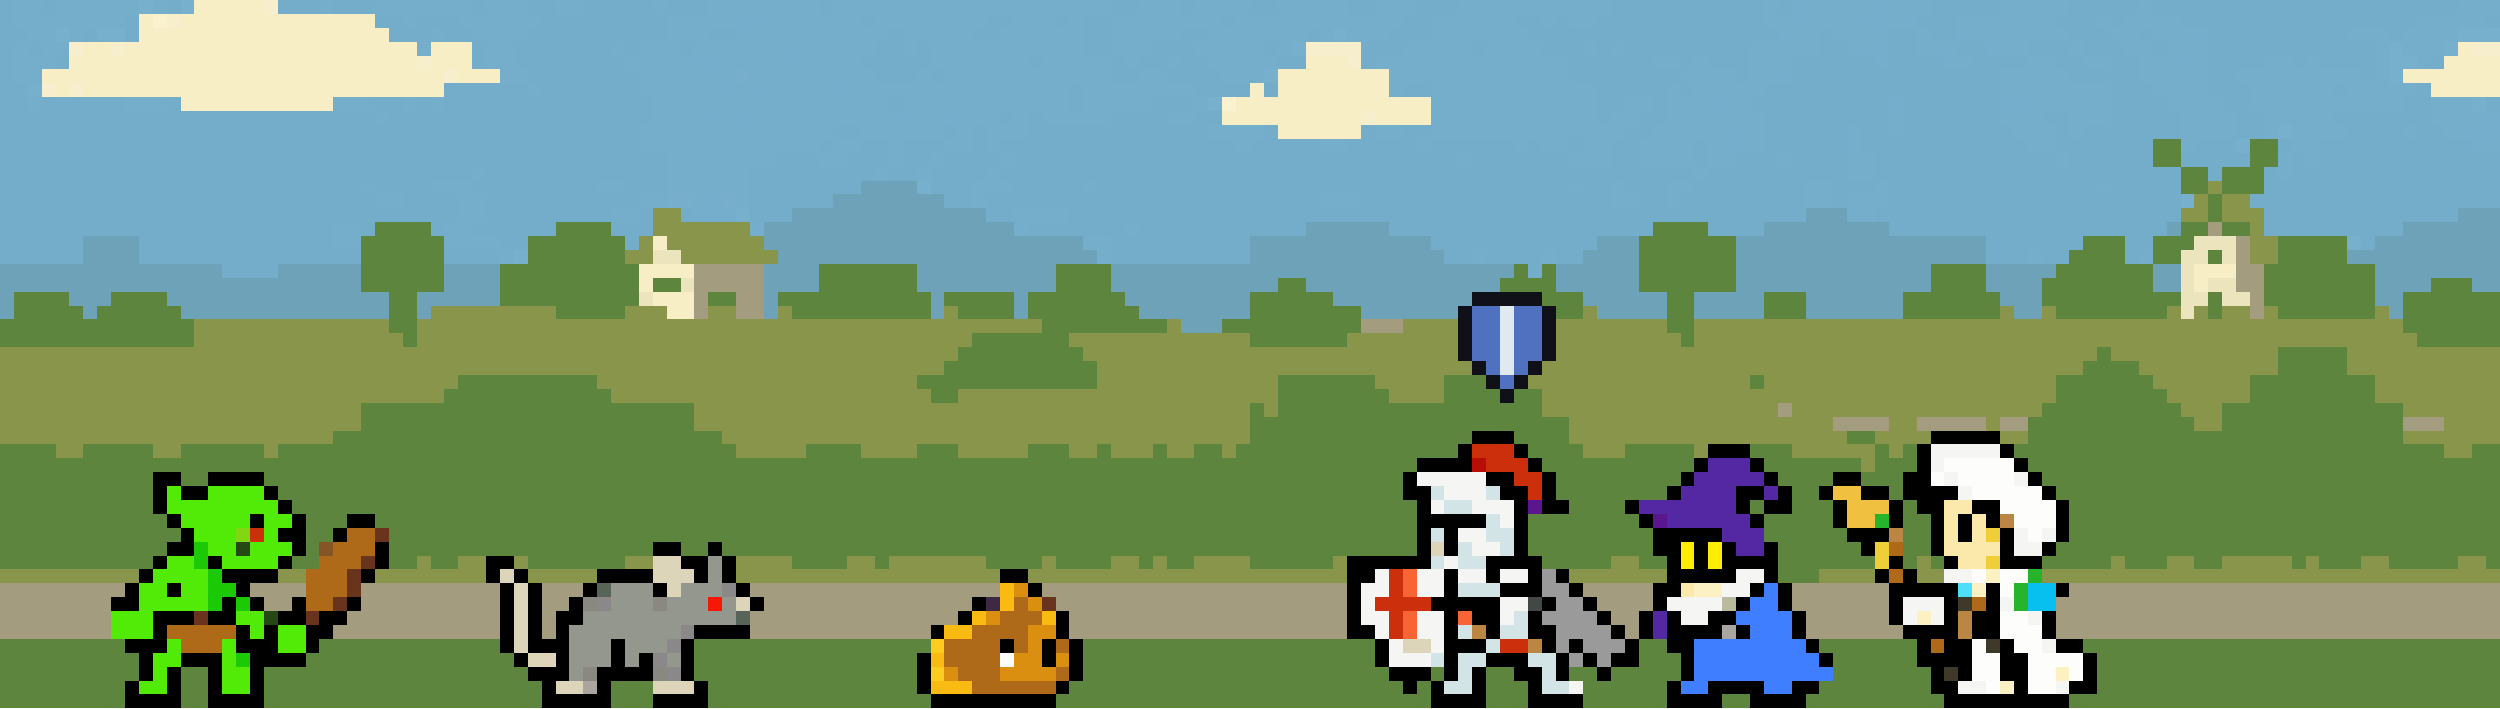
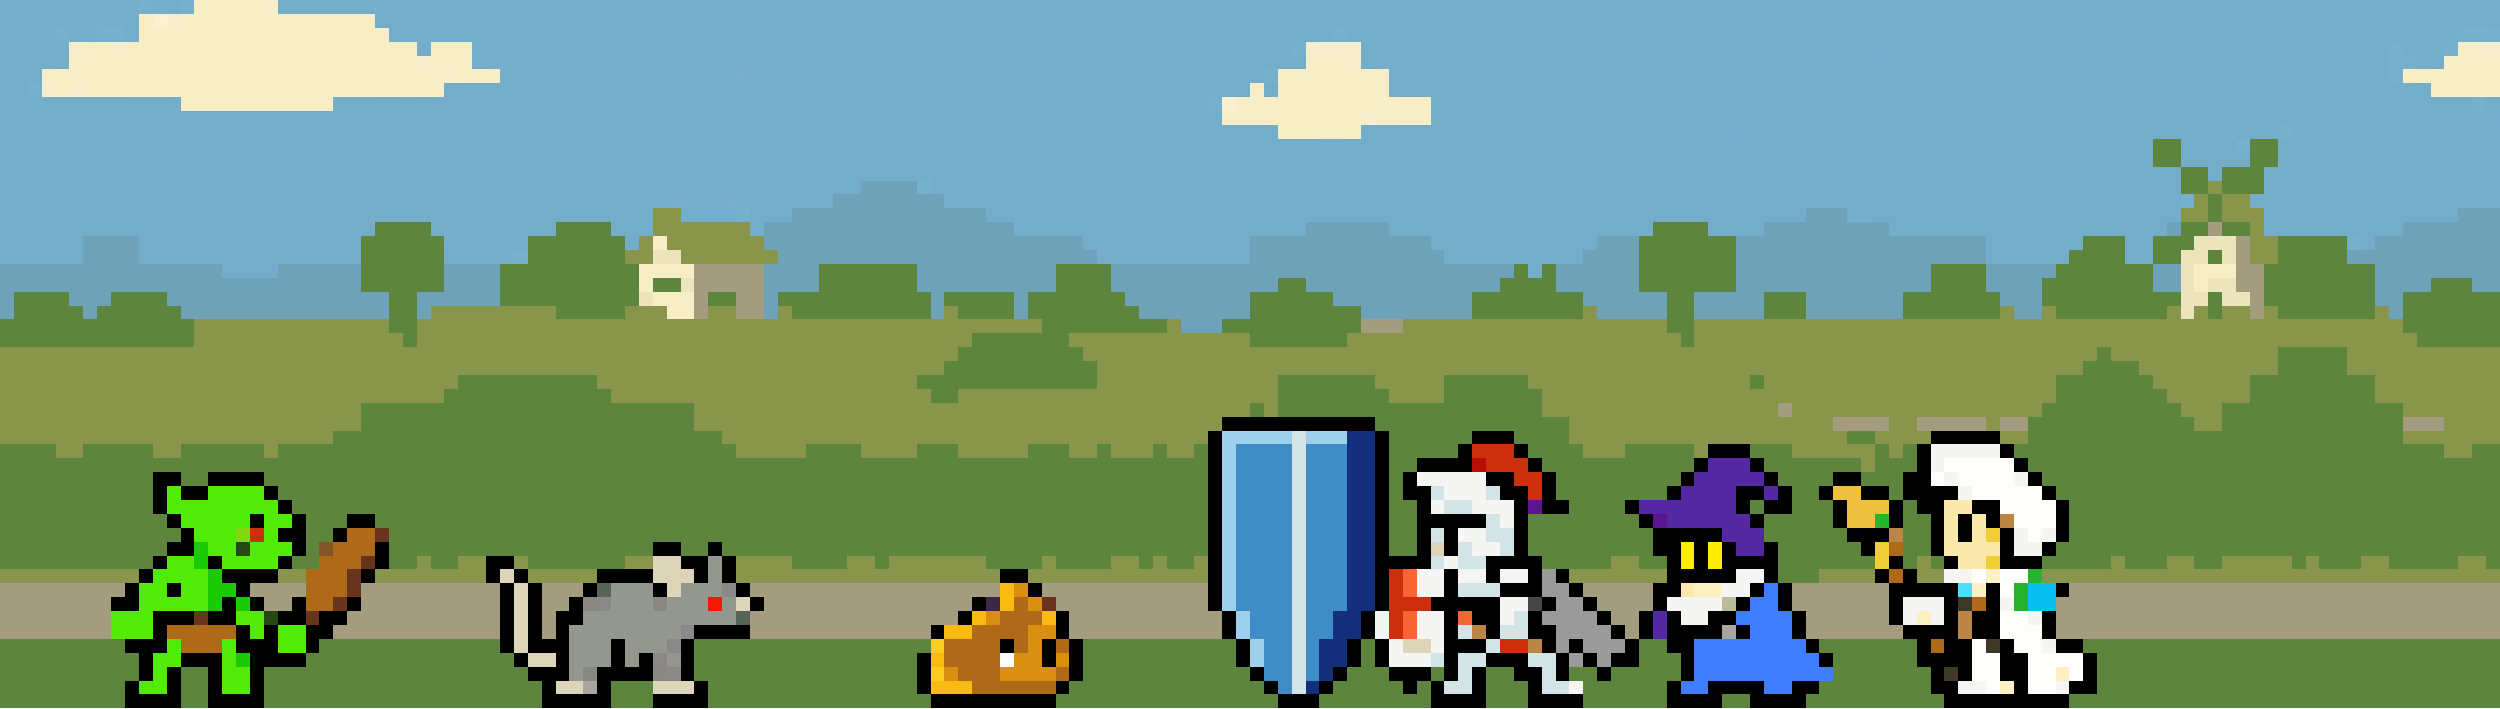
<svg xmlns="http://www.w3.org/2000/svg" viewBox="0 0 180 51" width="960" height="272" shape-rendering="crispEdges">
  <defs>
    <filter id="f">
      <feFlood flood-color="#fff" />
      <feComposite operator="in" in2="SourceAlpha" />
    </filter>
    <filter id="h" color-interpolation-filters="sRGB">
      <feComponentTransfer>
        <feFuncR type="gamma" exponent="0.6" />
        <feFuncG type="gamma" exponent="0.6" />
        <feFuncB type="gamma" exponent="0.6" />
      </feComponentTransfer>
    </filter>
    <g id="b" fill="none">
      <path stroke="#5e853d" d="M185 10.5h2m5 0h2m-9 1h2m5 0h2m-7 1h2m1 0h3m-6 1h2m1 0h3m-4 1h1m-1 1h1m36 0h1m-206 1h5m31 0h4m9 0h4m75 0h4m34 0h2m1 0h2m32 0h4m-208 1h8m28 0h6m6 0h7m73 0h7m25 0h3m2 0h3m6 0h5m23 0h8m-210 1h8m28 0h6m6 0h7m73 0h7m24 0h4m2 0h2m2 0h1m4 0h5m23 0h8m-224 1h3m11 0h8m28 0h6m4 0h10m13 0h7m10 0h4m29 0h1m1 0h1m6 0h7m14 0h4m5 0h7m8 0h8m21 0h8m-224 1h3m12 0h7m28 0h6m4 0h10m1 0h2m10 0h7m10 0h4m12 0h2m14 0h4m6 0h7m14 0h4m4 0h8m8 0h8m4 0h3m14 0h7m-227 1h9m2 0h4m6 0h2m6 0h4m3 0h4m16 0h2m6 0h10m5 0h2m3 0h11m1 0h5m1 0h7m9 0h6m10 0h8m6 0h2m5 0h3m7 0h7m3 0h10m2 0h1m3 0h8m2 0h8m3 0h5m6 0h2m5 0h4m-234 1h9m2 0h4m6 0h2m6 0h5m1 0h6m15 0h2m10 0h5m12 0h10m2 0h4m1 0h8m8 0h8m8 0h8m6 0h2m5 0h3m7 0h7m4 0h8m3 0h1m4 0h7m2 0h8m3 0h5m6 0h2m6 0h3m-213 1h2m5 0h14m14 0h2m45 0h9m4 0h10m22 0h2m51 0h8m1 0h9m4 0h2m-204 1h1m6 0h14m15 0h1m40 0h7m13 0h7m24 0h1m52 0h7m2 0h8m5 0h1m-128 1h9m73 0h1m12 0h5m-101 1h11m71 0h4m10 0h5m-199 1h8m9 0h4m42 0h10m23 0h13m13 0h7m5 0h6m16 0h1m21 0h7m7 0h9m22 0h4m6 0h7m-240 1h9m8 0h4m41 0h12m23 0h2m23 0h8m4 0h7m37 0h8m6 0h9m22 0h5m4 0h8m-240 1h9m6 0h6m35 0h24m40 0h1m1 0h19m36 0h10m3 0h13m18 0h19m-240 1h10m3 0h10m33 0h24m40 0h23m33 0h12m2 0h13m16 0h21m-240 1h11m2 0h10m31 0h28m38 0h23m20 0h2m4 0h2m5 0h27m16 0h21m-240 1h27m2 0h5m2 0h5m2 0h6m1 0h33m5 0h4m4 0h3m5 0h3m2 0h1m3 0h1m2 0h2m1 0h25m3 0h5m2 0h5m6 0h1m1 0h6m1 0h32m2 0h7m1 0h2m1 0h21m-240 1h164m1 0h75m-240 1h240m-240 1h240m-240 1h240m-240 1h240m-240 1h240m-240 1h231m1 0h2m5 0h1m-240 1h4m7 0h12m1 0h18m6 0h12m1 0h2m5 0h7m12 0h4m2 0h1m7 0h4m1 0h4m2 0h1m1 0h2m4 0h6m2 0h1m6 0h1m1 0h9m2 0h5m4 0h11m1 0h13m1 0h3m2 0h2m5 0h1m1 0h3m2 0h5m2 0h5m4 0h1m1 0h1m3 0h2m-173 1h1m104 0h3m15 0h1m-177 5h240m-240 1h240m-240 1h240m-240 1h240m-240 1h240" />
      <path stroke="#6da2b9" d="M92 13.5h4m-87 1h4m77 0h8m134 0h4m-232 1h11m72 0h14m59 0h3m44 0h3m20 0h8m-234 1h14m67 0h18m21 0h6m27 0h9m20 0h1m16 0h11m14 0h12m-240 1h20m8 0h1m7 0h4m45 0h23m12 0h13m12 0h3m7 0h18m28 0h15m14 0h10m-240 1h20m8 0h2m6 0h4m46 0h23m11 0h14m10 0h4m7 0h18m26 0h23m8 0h10m-240 1h6m3 0h11m8 0h18m4 0h6m6 0h4m19 0h4m7 0h10m4 0h29m3 0h6m7 0h14m4 0h5m7 0h2m14 0h21m8 0h10m-240 1h6m3 0h12m7 0h28m6 0h4m19 0h4m7 0h10m4 0h12m2 0h14m4 0h6m7 0h14m4 0h4m8 0h2m14 0h4m3 0h14m7 0h11m-240 1h2m9 0h2m4 0h6m2 0h6m4 0h3m4 0h16m2 0h6m19 0h1m11 0h1m5 0h1m7 0h9m6 0h10m8 0h6m2 0h5m3 0h7m7 0h3m24 0h2m8 0h3m5 0h6m2 0h5m4 0h4m-240 1h2m9 0h2m5 0h5m2 0h6m5 0h1m6 0h15m2 0h1m24 0h1m11 0h1m5 0h1m8 0h8m8 0h8m9 0h5m2 0h5m3 0h7m8 0h2m25 0h1m8 0h3m5 0h6m2 0h5m5 0h3m-125 1h3m93 0h1" />
      <path stroke="#73adca" d="M0 .5h6m1 0h1m1 0h2m1 0h10m1 0h8m2 0h1m8 0h1m7 0h3m1 0h3m7 0h1m3 0h2m2 0h5m1 0h3m8 0h1m20 0h2m3 0h1m4 0h2m5 0h2m3 0h3m11 0h11m1 0h1m10 0h5m5 0h5m1 0h22m3 0h1m8 0h1m1 0h1m3 0h5m-230 1h10m1 0h7m1 0h12m8 0h1m17 0h2m1 0h3m6 0h9m14 0h1m8 0h2m3 0h1m1 0h2m8 0h1m12 0h2m6 0h2m1 0h1m2 0h12m11 0h3m7 0h3m1 0h1m4 0h17m5 0h1m11 0h4m1 0h1m2 0h1m-230 1h8m4 0h6m1 0h13m4 0h1m2 0h1m18 0h3m1 0h2m4 0h10m3 0h2m11 0h1m5 0h2m6 0h2m5 0h2m7 0h1m5 0h3m7 0h18m3 0h1m4 0h2m1 0h2m8 0h3m2 0h1m4 0h10m3 0h1m18 0h4m-225 1h8m3 0h20m1 0h1m31 0h1m2 0h7m1 0h1m3 0h1m13 0h2m1 0h1m11 0h2m3 0h3m5 0h1m6 0h3m5 0h1m4 0h3m1 0h1m1 0h9m5 0h2m3 0h2m3 0h2m3 0h3m1 0h3m2 0h1m3 0h12m23 0h1m-225 1h6m1 0h1m2 0h10m1 0h10m3 0h1m29 0h1m2 0h8m17 0h5m7 0h1m5 0h1m1 0h2m1 0h2m5 0h2m4 0h1m14 0h6m2 0h1m1 0h3m3 0h6m1 0h4m2 0h4m2 0h2m2 0h2m5 0h4m2 0h1m1 0h4m4 0h1m-206 1h4m3 0h2m1 0h8m4 0h9m37 0h8m17 0h3m1 0h1m12 0h2m2 0h4m25 0h8m4 0h1m3 0h15m5 0h5m5 0h2m9 0h1m-195 1h11m4 0h2m1 0h8m30 0h6m1 0h7m31 0h1m8 0h4m1 0h1m9 0h2m12 0h5m1 0h1m5 0h17m8 0h3m4 0h3m6 0h1m5 0h1m23 0h2m-223 1h5m1 0h4m3 0h12m1 0h6m3 0h1m14 0h2m1 0h1m1 0h15m17 0h1m12 0h1m5 0h3m29 0h2m2 0h1m6 0h10m1 0h7m8 0h4m4 0h2m11 0h2m4 0h1m7 0h1m2 0h5m1 0h4m9 0h1m-240 1h2m1 0h1m4 0h3m1 0h45m1 0h19m25 0h1m1 0h1m5 0h4m2 0h2m27 0h1m2 0h2m7 0h9m1 0h7m3 0h2m3 0h5m4 0h2m5 0h7m7 0h2m2 0h14m5 0h1m3 0h1m-240 1h4m4 0h1m2 0h3m1 0h3m1 0h57m14 0h2m6 0h1m1 0h1m3 0h13m4 0h1m6 0h1m2 0h2m14 0h2m8 0h6m1 0h2m1 0h8m3 0h1m1 0h7m4 0h2m6 0h4m1 0h2m5 0h18m3 0h1m2 0h1m3 0h1m-240 1h5m7 0h64m13 0h1m2 0h2m1 0h3m2 0h1m1 0h17m1 0h5m2 0h5m1 0h6m1 0h1m2 0h1m2 0h2m4 0h1m4 0h6m1 0h12m2 0h7m3 0h3m3 0h1m2 0h11m2 0h18m2 0h5m3 0h2m-240 1h4m1 0h1m6 0h2m1 0h63m8 0h3m2 0h3m1 0h2m1 0h4m1 0h32m1 0h7m3 0h2m4 0h1m2 0h3m1 0h4m2 0h13m1 0h6m2 0h5m3 0h1m1 0h32m1 0h4m4 0h2m-240 1h11m1 0h6m1 0h45m1 0h13m6 0h9m1 0h2m1 0h4m1 0h50m1 0h10m2 0h22m2 0h1m3 0h1m1 0h32m2 0h4m1 0h2m2 0h2m-240 1h12m1 0h1m1 0h1m2 0h3m2 0h33m1 0h4m3 0h9m2 0h3m6 0h8m5 0h3m3 0h5m1 0h34m1 0h2m1 0h3m2 0h8m2 0h3m1 0h15m1 0h5m6 0h32m3 0h8m3 0h1m-240 1h7m6 0h2m2 0h8m1 0h31m2 0h4m2 0h11m8 0h6m8 0h2m1 0h24m3 0h18m2 0h2m1 0h9m2 0h1m3 0h21m5 0h33m2 0h5m4 0h1m2 0h1m-240 1h4m11 0h4m1 0h7m1 0h35m2 0h9m2 0h1m2 0h1m4 0h3m14 0h2m4 0h53m5 0h22m6 0h14m3 0h16m1 0h1m1 0h1m8 0h2m-240 1h4m14 0h3m6 0h27m2 0h1m4 0h1m2 0h6m4 0h3m27 0h7m1 0h12m6 0h19m4 0h4m9 0h20m7 0h10m11 0h10m-195 1h7m4 0h14m12 0h2m7 0h1m34 0h10m13 0h12m28 0h7m3 0h2m15 0h1m15 0h6m-192 1h6m4 0h16m6 0h4m44 0h10m14 0h2m1 0h4m1 0h2m29 0h3m1 0h2m4 0h1m-138 1h4m90 0h1" />
      <path stroke="#75aeca" d="M6 .5h1m1 0h1m13 0h1m8 0h2m1 0h6m1 0h1m11 0h1m3 0h7m1 0h3m3 0h1m22 0h1m1 0h1m6 0h4m9 0h2m1 0h1m2 0h2m2 0h1m2 0h3m75 0h3m1 0h1m8 0h1m1 0h3m6 0h1m-222 1h1m20 0h8m20 0h1m3 0h6m27 0h1m1 0h1m1 0h1m2 0h2m5 0h1m2 0h1m5 0h12m50 0h1m22 0h5m16 0h1m1 0h2m-219 1h1m7 0h1m13 0h2m1 0h1m25 0h1m2 0h4m28 0h1m2 0h1m2 0h1m1 0h1m1 0h1m3 0h1m2 0h2m2 0h5m1 0h1m3 0h3m4 0h1m66 0h1m1 0h3m19 0h4m-221 1h1m22 0h1m1 0h2m25 0h1m4 0h2m17 0h1m14 0h3m2 0h1m2 0h1m2 0h2m4 0h5m1 0h1m8 0h2m4 0h1m65 0h3m19 0h3m1 0h1m-199 1h3m31 0h2m36 0h1m2 0h1m1 0h2m4 0h1m2 0h5m7 0h5m47 0h1m19 0h1m2 0h1m20 0h4m-198 1h2m33 0h2m38 0h1m1 0h2m2 0h2m4 0h3m9 0h4m63 0h1m28 0h3m2 0h1m2 0h1m-212 1h1m44 0h1m26 0h1m8 0h2m3 0h1m1 0h1m1 0h3m14 0h1m2 0h2m2 0h1m55 0h1m6 0h1m1 0h2m20 0h4m2 0h1m-212 1h1m12 0h1m6 0h3m12 0h3m2 0h1m1 0h1m43 0h2m1 0h2m1 0h1m22 0h3m51 0h1m3 0h1m9 0h1m2 0h2m11 0h2m5 0h1m8 0h1m-178 1h1m47 0h1m1 0h1m6 0h1m20 0h1m51 0h4m5 0h2m8 0h1m26 0h2m1 0h1m-227 1h1m92 0h1m13 0h4m8 0h2m2 0h3m1 0h1m8 0h1m40 0h4m4 0h1m2 0h1m7 0h1m24 0h1m1 0h2m-227 1h1m1 0h1m80 0h1m27 0h1m5 0h2m5 0h1m6 0h1m47 0h1m7 0h2m40 0h1m-231 1h3m1 0h1m123 0h1m12 0h1m9 0h1m35 0h1m1 0h1m37 0h1m1 0h2m-227 1h1m6 0h1m175 0h1m32 0h2m4 0h1m-222 1h1m1 0h1m1 0h2m3 0h2m33 0h1m4 0h1m11 0h2m25 0h1m7 0h1m34 0h1m2 0h1m3 0h2m8 0h1m4 0h1m15 0h1m43 0h3m-221 1h2m6 0h2m8 0h1m31 0h2m5 0h1m11 0h1m48 0h3m18 0h2m77 0h2m-208 1h1m7 0h1m35 0h2m9 0h2m27 0h4m56 0h2m63 0h1m-203 1h1m27 0h2m6 0h2m20 0h1m18 0h1m7 0h1m-58 1h2m6 0h4m42 0h2m-44 1h1m42 0h1m26 0h1m4 0h1m34 0h1m7 0h1" />
      <path stroke="#75aecb" d="M11 .5h1m58 0h1m6 0h1m3 0h8m1 0h4m1 0h1m1 0h6m4 0h3m2 0h3m3 0h1m5 0h2m9 0h11m11 0h1m2 0h5m1 0h3m5 0h5m5 0h1m45 0h1m1 0h4m1 0h3m-222 1h1m59 0h5m2 0h7m1 0h3m1 0h1m1 0h1m5 0h1m1 0h1m3 0h2m1 0h4m15 0h6m2 0h1m1 0h2m12 0h2m1 0h4m2 0h1m4 0h7m5 0h4m43 0h6m1 0h3m-232 1h2m1 0h1m66 0h3m2 0h11m1 0h1m1 0h2m4 0h1m1 0h1m1 0h1m3 0h2m9 0h1m2 0h1m7 0h1m1 0h5m19 0h2m1 0h4m2 0h1m3 0h7m3 0h2m1 0h3m11 0h2m5 0h1m22 0h6m1 0h4m-231 1h2m63 0h1m1 0h3m1 0h4m1 0h1m1 0h6m2 0h1m1 0h2m3 0h2m1 0h2m5 0h1m20 0h3m2 0h3m3 0h1m1 0h1m9 0h5m2 0h1m4 0h2m4 0h2m3 0h1m3 0h2m1 0h3m12 0h1m26 0h1m1 0h10m-234 1h1m1 0h2m10 0h1m54 0h5m2 0h4m1 0h5m5 0h6m2 0h1m1 0h1m3 0h1m22 0h9m6 0h2m1 0h1m3 0h3m12 0h1m4 0h2m2 0h1m3 0h3m1 0h1m4 0h2m1 0h1m32 0h7m1 0h3m-236 1h3m2 0h1m8 0h4m54 0h7m1 0h9m3 0h1m1 0h8m1 0h1m26 0h9m8 0h4m1 0h2m16 0h5m5 0h5m2 0h6m1 0h2m1 0h1m27 0h2m1 0h2m1 0h2m1 0h2m-238 1h4m11 0h4m55 0h6m1 0h1m1 0h5m1 0h4m1 0h8m2 0h1m1 0h1m1 0h1m1 0h1m22 0h2m1 0h7m5 0h1m1 0h5m17 0h8m3 0h4m3 0h1m1 0h4m1 0h1m1 0h1m29 0h9m-238 1h5m5 0h1m4 0h2m58 0h17m1 0h10m5 0h1m1 0h1m3 0h1m16 0h1m3 0h8m2 0h1m2 0h3m1 0h2m20 0h6m4 0h2m1 0h1m3 0h9m5 0h1m22 0h4m1 0h4m-237 1h1m1 0h4m3 0h1m65 0h4m1 0h1m1 0h11m1 0h2m1 0h3m1 0h1m2 0h1m1 0h2m5 0h1m17 0h2m1 0h9m1 0h2m2 0h7m9 0h1m7 0h3m2 0h3m11 0h3m9 0h1m1 0h2m21 0h3m4 0h2m-235 1h4m1 0h1m4 0h1m3 0h1m57 0h14m2 0h6m1 0h1m1 0h2m33 0h1m1 0h8m3 0h5m2 0h1m9 0h1m8 0h3m1 0h1m13 0h1m2 0h2m5 0h1m3 0h1m2 0h1m18 0h2m5 0h3m-234 1h3m1 0h1m1 0h1m64 0h13m1 0h1m3 0h1m3 0h2m1 0h1m39 0h2m1 0h2m2 0h4m1 0h2m1 0h1m19 0h2m31 0h1m18 0h2m5 0h2m-233 1h1m1 0h1m3 0h1m3 0h1m63 0h8m3 0h2m3 0h1m2 0h1m4 0h1m40 0h3m3 0h3m1 0h2m8 0h2m13 0h1m50 0h1m5 0h1m-172 1h1m13 0h6m9 0h1m2 0h1m4 0h1m50 0h1m10 0h2m71 0h2m-176 1h2m14 0h6m17 0h2m58 0h1m74 0h3m-176 1h1m13 0h1m2 0h1m2 0h1m16 0h1m49 0h1m9 0h2m1 0h3m72 0h1" />
      <path stroke="#75aecc" d="M.5 7v1m1-2v2m79-4v1m0 10v1m1-12v1m0 3v1m0 5v2m1-10v1m0 8v1m1-15v1m0 6v1m1-8v1m0 4v1m2-4v2m4 1v1m5 1v1m3-1v1m50-2v1m5-1v1m1 1v1m1-1v2m3-9v1m0 2v1m1-6v2m4 7v2m1-10v1m0 1v1m1-4v2m0 1v2m1 2v1m1-7v1m3 1v2m1-3v1m2 0v1m1 3v1m1-1v1m12-4v1m1-3v1m20 6v2m1-3v2m1-2v1m1-1v1m3-1v1m1-1v1m21-5v1" />
      <path stroke="#76accc" d="M.5 6v1" />
      <path stroke="#76aecc" d="M78.5 14v1m1-1v1m3-1v1m1-10v1m152-4v1m1-3v2m1 3v1m0 8v1" />
      <path stroke="#77b0cc" d="M32.5 6v1m2-5v1m3-1v1m1-1v1m2-3v1m3-1v1m24 17v1m16-4v1m13-3v1m21-7v1m4-3v1m2-3v1m3-2v1m61 11v1m4-5v1m3-2v1m5 7v1m3-15v3m1-2v1m3-2v1m1-2v1m1-1v1m0 4v1m1-6v1m15 1v1" />
      <path stroke="#89954a" d="M189 13.5h1m-2 1h1m1 0h2m-115 1h2m108 0h2m1 0h3m-116 1h7m108 0h1m-117 1h1m1 0h7m107 0h2m-119 1h2m2 0h7m106 0h2m-177 4h1m43 0h9m5 0h3m3 0h2m3 0h1m11 0h1m45 0h1m29 0h1m2 0h1m8 0h1m1 0h1m1 0h2m1 0h1m7 0h1m30 0h1m3 0h1m-237 1h23m2 0h5m14 0h14m2 0h45m9 0h1m16 0h19m2 0h51m18 0h1m1 0h2m2 0h13m-240 1h23m1 0h6m14 0h15m1 0h40m7 0h13m7 0h24m1 0h52m7 0h2m8 0h5m1 0h13m-240 1h99m9 0h73m1 0h12m5 0h41m-240 1h98m11 0h71m4 0h10m5 0h41m-232 1h9m4 0h42m10 0h23m13 0h13m7 0h5m6 0h16m1 0h21m7 0h7m9 0h22m4 0h6m-224 1h8m4 0h41m12 0h23m2 0h23m8 0h4m7 0h37m8 0h6m9 0h22m5 0h4m-223 1h6m6 0h35m24 0h40m1 0h1m19 0h17m1 0h18m10 0h3m13 0h18m-211 1h3m10 0h33m24 0h40m23 0h19m4 0h2m5 0h1m14 0h2m16 0h13m-208 1h2m10 0h31m28 0h38m23 0h20m2 0h4m2 0h5m27 0h16m-192 1h2m5 0h2m5 0h2m6 0h1m33 0h5m4 0h4m3 0h5m3 0h2m1 0h3m1 0h2m2 0h1m25 0h3m5 0h2m5 0h6m1 0h1m6 0h1m32 0h2m7 0h1m2 0h1m-55 1h1m66 6h1m2 0h5m-235 1h7m12 0h1m18 0h6m12 0h1m2 0h5m7 0h12m4 0h2m1 0h7m4 0h1m4 0h2m1 0h1m2 0h4m6 0h2m1 0h6m1 0h1m9 0h2m5 0h4m11 0h1m13 0h1m3 0h2m2 0h5m1 0h1m3 0h2m5 0h2m5 0h4m1 0h1m1 0h3m2 0h14m-240 1h53m1 0h104m3 0h15m1 0h63" />
      <path fill="#a49c7e" d="M189 16h1v1h-1m2 0h1v2h-1m-111 0h5v2h-5m111-2h2v2h-2m-111 0h1v2h-1m3-2h2v2h-2m109-2h1v2h-1m-64 0h3v1h-3m94-1h1v1h-1m-64 5h1v1h-1m4 0h4v1h-4m6-1h5v1h-5m6-1h2v1h-2m29-1h3v1h-3m-203 11h240v4h-240" />
      <path stroke="#ece4bd" d="M76.5 21v1m1-4v1m1-1v1m1 1v1m108-3v5m1-6v2m0 2v1m1-5v1m0 2v1m1-4v2m0 1v2m1-1v1" />
      <path stroke="#f6eecd" d="M49 .5h1m162 0h1m-171 1h1m176 0h2m-186 2h1m2 0h1m85 0h4m80 0h2m-150 1h1m66 0h1m-66 1h1m-30 1h1m1 0h1m175 1h1m3 0h2m-89 1h1" />
      <path stroke="#f8eec6" d="M44 .5h5m164 0h6m-179 1h1m2 0h14m153 0h9m-179 1h18m152 0h11m-185 1h2m1 0h21m1 0h3m143 0h1m2 0h14m-189 1h25m1 0h3m60 0h3m79 0h18m-191 1h29m1 0h3m56 0h8m73 0h23m-192 1h1m1 0h26m58 0h1m1 0h8m75 0h19m-181 1h11m65 0h14m77 0h1m1 0h3m-97 1h10m1 0h4m-11 1h6m-51 8h1m-2 2h4m108 0h3m-115 1h1m111 0h1m-112 1h3m-2 1h2" />
      <path stroke="#faf2ce" d="M41 1.5h1m76 6h1" />
    </g>
    <g id="a" fill="none">
      <path stroke="#000" d="M5 7.5h2m2 0h4m-8 1h1m1 0h2m4 0h1m-9 1h1m8 0h1m-9 1h1m5 0h1m2 0h1m3 0h2m-14 1h1m6 0h2m2 0h1m-13 1h2m7 0h1m5 0h1m-17 1h1m3 0h1m4 0h1m6 0h1m-18 1h1m5 0h4m6 0h1m-18 1h1m2 0h1m4 0h1m-10 1h2m6 0h1m1 0h1m2 0h1m3 0h1m-15 1h3m1 0h2m3 0h2m1 0h2m-14 1h1m5 0h1m1 0h1m2 0h2m-15 1h3m5 0h3m2 0h1m-13 1h1m2 0h3m2 0h4m-12 1h1m1 0h1m2 0h1m2 0h1m-10 1h1m2 0h1m2 0h1m2 0h1m-10 1h4m2 0h4" />
      <path stroke="#1bca04" d="M8.5 12v2m1 0v3m1-2v1m1 0v1m0 3v1" />
      <path stroke="#264814" d="M11 12.5h1m1 5h1" />
      <path stroke="#51eb07" d="M2.5 17v2m1-2v2m1-4v4m0 3v1m1-9v3m0 3v3m1-15v2m0 3v2m0 1v1m0 2v2m1-12v2m0 2v4m1-8v3m0 2v3m1-9v5m1-5v6m0 5v4m1-15v3m0 2v1m0 3v1m0 3v2m1-15v2m0 2v2m0 3v2m1-10v5m1-4v1m0 1v1m0 5v2m1-2v2" />
      <path stroke="#69341d" d="M8.5 17v1m8-1v1m2-2v1m1-3v2m1-3v1m1-3v1" />
      <path stroke="#81d712" d="M11 11.5h1" />
      <path stroke="#855526" d="M17 12.5h1" />
      <path stroke="#ae6919" d="M19 11.5h2m-3 1h3m-4 1h3m-4 1h3m-3 1h3m-3 1h2m-12 2h5m-4 1h3" />
      <path stroke="#cc2f0c" d="M12 11.5h1" />
    </g>
    <clipPath id="c">
      <rect x="0" y="0" width="24" height="15" />
    </clipPath>
    <clipPath id="d">
      <rect x="0" y="16" width="24" height="8" />
    </clipPath>
    <g id="e" fill="none">
      <path stroke="#000" d="M2.5 13v2m1-2v1m0 1v5m1-6v1m0 5v1m1-6v5m0 1v1m1-3v1m0 1v3m1-7v5m0 1v1m1-8v2m0 5v1m1-9v1m0 7v1m1-10v1m0 6v3m1-10v1m0 4v3m1-8v1m0 6v1m1-8v1m0 5v2m1-10v1m0 2v1m0 7v1m1-12v1m0 10v1m1-11v1m0 5v3m0 1v1m1-11v2m0 3v1m0 3v2m1-12v1m0 5v1m1-6v2m0 3v1m1-4v1m0 2v1m1-3v1" />
      <path stroke="#586458" d="M10 15.5h1m9 2h1" />
      <path stroke="#898981" d="M9.5 16v1m0 4v1m5-6v1m0 4v1" />
      <path stroke="#8b888a" d="M10.5 16v1m4 3v1m1-2v1m0 1v1m1-4v1m3-4v1" />
      <path stroke="#94978e" d="M8.5 18v4m1-5v4m1-4v4m1-6v4m1-4v6m1-6v5m1-3v3m1-4v3m0 1v1m1-6v3m1-3v3m1-5v3m0 1v1m1-2v2" />
      <path stroke="#a9a59f" d="M9 22.5h1" />
      <path stroke="#dcd5b9" d="M3.5 14v1m1 0v5m1 0v1m1-1v1m1 1v1m1-1v1m6-10v2m0 7v1m1-10v3m0 6v1m1-9v1m0 7v1m4-7v1" />
      <path stroke="#f51804" d="M18 16.5h1" />
    </g>
    <clipPath id="i">
      <rect x="0" y="0" width="24" height="18" />
    </clipPath>
    <clipPath id="j">
      <rect x="0" y="19" width="24" height="5" />
    </clipPath>
    <g id="k" fill="none">
      <path stroke="#000" d="M12 14.5h2m0 1h1m-5 1h1m-2 1h1m6 0h1m-10 1h1m8 0h1m-5 1h1m2 0h1m1 0h1m-12 1h1m8 0h1m1 0h1m-12 1h1m10 0h1m-12 1h1m9 0h1m-10 1h9" />
      <path stroke="#3d2946" d="M11 16.5h1" />
      <path stroke="#69341d" d="M15 16.5h1" />
      <path stroke="#ae6919" d="M13 16.5h1m-2 1h3m-5 1h4m-6 1h4m1 0h1m2 0h1m-9 1h4m-3 1h3m4 0h1m-7 1h6" />
      <path stroke="#da8f11" d="M13 15.5h1m0 1h1m-4 1h1m2 1h2m-2 1h1m-2 1h2m1 0h1m-9 1h1m3 0h4" />
      <path stroke="#f9bb11" d="M12 15.5h1m-1 1h1m-3 1h1m4 0h1m-8 1h2m-3 2h1m-1 2h3" />
      <path stroke="#fccd1f" d="M7.5 19v1m0 1v1" />
      <path stroke="#fdfdfb" d="M12 20.5h1" />
    </g>
    <clipPath id="l">
      <rect x="0" y="0" width="24" height="19" />
    </clipPath>
    <clipPath id="m">
      <rect x="0" y="20" width="24" height="4" />
    </clipPath>
    <g id="n" fill="none">
      <path stroke="#000" d="M2.5 19v2m1-3v1m0 1v1m1-4v1m0 3v1m1-6v1m0 3v1m1-6v1m0 3v1m0 3v1m1-15v1m0 4v1m0 5v2m0 1v1m1-17v3m0 6v1m0 1v2m0 3v1m1-18v1m0 6v3m0 1v2m0 2v3m1-19v1m0 2v6m0 1v1m0 4v2m1-18v1m0 2v2m0 4v1m0 1v1m0 4v1m1-17v1m0 2v1m0 5v2m0 1v3m0 1v1m1-17v1m0 5v1m0 5v2m0 1v1m0 1v3m1-19v2m0 3v1m0 5v1m0 2v1m0 3v1m1-18v1m0 3v3m0 1v8m0 1v1m1-18v1m0 3v1m0 5v1m0 5v2m1-18v1m0 1v6m0 7v1m1-15v2m0 4v1m0 7v2m1-10v1m0 7v1m1-9v1m0 5v2m1-8v2m0 3v1m1-6v6" />
      <path stroke="#434847" d="M9 16.5h1" />
      <path stroke="#5a168e" d="M9 9.5h1" />
      <path stroke="#b90d08" d="M13 6.5h1" />
      <path stroke="#bb8643" d="M9.5 19v1m4-2v1" />
      <path stroke="#cc2f0c" d="M11 5.5h3m-4 1h3m-4 1h2m-2 1h1m9 6h1m-1 1h1m-3 1h4m-2 1h1m-1 1h1m-10 1h2" />
      <path stroke="#d3e4e7" d="M12 8.5h1m3 0h1m-3 1h2m-4 1h1m-2 1h2m3 0h1m-6 1h1m2 0h1m-2 1h2m1 0h1m-5 2h3m-5 2h1m-1 1h2m2 0h1m-3 1h1m-5 1h2m3 0h2m1 0h1m-9 1h1m5 0h1m-8 1h2m5 0h2" />
      <path stroke="#dcd5b9" d="M16 12.5h1m0 7h2" />
      <path stroke="currentColor" d="M3.5 19v1m1-2v3m1-4v3m1-4v3m0 1v1m1-6v5m1-6v2m0 1v1" />
      <path stroke="#f5f6f3" d="M13 7.5h5m-5 1h3m-5 1h3m2 0h1m-6 1h1m1 1h2m-3 1h2m1 1h1m-6 1h2m1 0h2m1 0h2m2 0h1m-5 1h2m2 0h2m-12 1h2m9 0h1m-11 1h1m4 0h2m2 0h2m-6 1h2m2 0h1m-5 1h1m2 0h1m-3 1h3m-14 2h1" />
      <path stroke="#f86433" d="M14.5 17v1m4-4v2m0 1v2" />
    </g>
    <g id="o" fill="none">
-       <path stroke="#101018" d="M.5 1v4m1-5v1m0 4v1m1-6v1m0 5v1m1-7v1m0 6v1m1-8v1m0 5v1m1-7v1m0 4v1m1-5v4" />
-       <path stroke="#5070c0" d="M1.5 1v4m1-4v5m1 0v1m1-6v5m1-5v4" />
-       <path stroke="#e0e8f0" d="M3.5 1v5" />
+       <path fill="#000" d="M6 3h11v1h-11m-1 0h1v13h-1m12-13h1v13h-1m-11 0h1v2h-1m10-2h1v2h-1m-9 0h1v2h-1m8-2h1v2h-1m-7 0h1v1h-1m6-1h1v1h-1m-5 0h1v1h-1m4-1h1v1h-1m-3 0h3v1h-3" />
+       <path stroke="#14307c" d="M12.5 22v1m1-4v3m1-5v4m1-17v15m1-15v13" />
+       <path stroke="#3f8cc6" d="M7.5 5v12m1-12v14m1-14v17m1-17v18m2-18v17m1-17v14m1-14v12" />
+       <path fill="#9fd0eb" d="M6 4h5v1h-5m6-1h3v1h-3m-6 0h1v12h-1m1 0h1v2h-1m1 0h1v2h-1" />
+       <path stroke="#d3e4e7" d="M11.5 4v19" />
    </g>
    <g id="p" fill="none">
      <path stroke="#000" d="M11 5.5h3m-4 1h1m3 0h1m-6 1h1m5 0h1m-8 1h1m1 0h2m4 0h1m-9 1h2m1 0h1m7 0h1m-10 1h1m7 0h1m-6 1h5m-9 1h1m2 0h1m1 0h1m1 0h2m-9 1h4m1 0h1m1 0h1m-8 1h1m2 0h5m-9 1h1m1 0h1m5 0h2m-10 1h1m2 0h1m5 0h1m-11 1h1m4 0h2m2 0h1m1 0h1m-12 1h1m3 0h1m1 0h4m1 0h1m-13 1h1m8 0h2m-12 1h1m9 0h1m-1 1h1m-10 1h2m2 0h4m2 0h1m-10 1h4m2 0h4" />
      <path stroke="#5428a3" d="M11 6.5h3m-4 1h5m-6 1h1m2 0h4m-4 1h7m-8 1h6m-7 1h3m-3 1h2m5 5h1m-1 1h1" />
      <path stroke="#5a168e" d="M17 10.5h1" />
      <path stroke="currentColor" d="M9 15.5h1m-1 1h2m-3 1h4m-4 1h3m-4 1h8m-9 1h9m-10 1h10m-7 1h2m4 0h2" />
      <path stroke="#a9a59f" d="M12 18.5h1" />
      <path stroke="#baba9c" d="M12 16.5h1" />
      <path stroke="#f5f6f3" d="M10 14.5h2m-1 1h2m0 1h4m-3 1h2" />
      <path stroke="#fbe8ab" d="M15 15.5h1" />
      <path stroke="#fbf1c3" d="M13 15.5h2" />
      <path stroke="#fded05" d="M13.5 12v2m2-2v2" />
    </g>
    <g id="q" fill="none">
      <path stroke="#000" d="M3.5 20v3m1-4v1m0 2v1m1-14v3m0 3v1m0 3v1m0 3v1m1-16v1m0 3v1m0 4v2m0 4v1m1-17v1m0 5v1m0 9v1m1-18v1m0 6v1m0 6v4m1-19v1m0 5v3m0 5v3m0 1v1m1-20v1m0 4v2m0 4v4m0 4v1m1-20v1m0 4v1m0 7v2m0 4v1m1-20v1m0 5v2m0 7v3m0 1v1m1-20v1m0 3v1m0 4v1m0 1v6m0 1v2m1-20v1m0 3v5m0 2v1m0 2v1m0 1v3m1-18v5m0 5v1m0 2v3m1-14v2m0 5v2m0 2v1m1-10v2m0 2v1m0 1v3m1-10v1m0 2v1m0 2v1m1-7v1m0 2v2m1-6v1m0 3v1m1-5v1m0 1v2m1-3v1" />
      <path fill="#07c0ef" d="M6 15h2v2h-2" />
      <path stroke="currentColor" d="M20 8.5h2m-4 1h3m-2 1h2" />
      <path stroke="#26b42c" d="M7.5 14v1m1 0v2m10-7v1" />
      <path stroke="#3f3929" d="M10.5 19v1m2-4v1m1 4v1" />
      <path stroke="#4fddfc" d="M12 15.5h1" />
      <path stroke="#ae6919" d="M11.5 16v1m3 2v1m3-8v1m0 1v1" />
      <path stroke="#bb8643" d="M9.5 10v1m3 6v2m5-8v1" />
      <path stroke="#f0ce38" d="M10.5 11v1m0 1v1m8-2v2" />
      <path stroke="#f5f6f3" d="M10 5.5h5m-1 1h1m-7 1h1m4 0h1m-2 1h1m-7 3h1m1 0h1m-2 1h2m3 2h2m-5 2h1m4 0h3m-10 1h1m6 0h1m1 0h1m-11 2h1m-2 3h1m5 0h2" />
      <path stroke="#fbe8ab" d="M10.5 12v1m1-3v4m1-5v1m0 2v2m1-5v4" />
      <path stroke="#fbf1c3" d="M5.5 21v1m4 0v1m1-9v1m1 0v1m4 1v1" />
      <path stroke="#fdfdfb" d="M4.5 20v2m1-2v1m1-12v2m0 9v3m1-15v4m0 6v5m1-15v3m0 3v1m0 2v3m1-14v4m0 4v2m0 1v2m1-13v3m0 11v3m1-17v3m0 5v1m0 4v3m1-16v2m1-2v1m1 0v1" />
    </g>
  </defs>
  <use href="#b" transform="translate(-30 0)" />
  <g transform="translate(6 27)">
    <g>
      <animate attributeName="visibility" values="visible;hidden" calcMode="discrete" begin="-10s" dur="1s" repeatCount="indefinite" />
      <use href="#a" />
    </g>
    <g visibility="hidden">
      <animate attributeName="visibility" values="hidden;visible" calcMode="discrete" begin="-10s" dur="1s" repeatCount="indefinite" />
      <g>
        <use href="#a" clip-path="url(#c)" transform="translate(0 1)" />
        <use href="#a" clip-path="url(#d)" />
      </g>
    </g>
  </g>
  <g transform="translate(33 27)">
    <g>
      <animate attributeName="visibility" values="visible;hidden" calcMode="discrete" begin="-10s" dur="1s" repeatCount="indefinite" />
      <use href="#e" />
    </g>
    <g visibility="hidden">
      <animate attributeName="visibility" values="hidden;visible" calcMode="discrete" begin="-10s" dur="1s" repeatCount="indefinite" />
      <g>
        <use href="#e" clip-path="url(#i)" transform="translate(0 1)" />
        <use href="#e" clip-path="url(#j)" />
      </g>
    </g>
  </g>
  <g transform="translate(60 27)">
    <g>
      <animate attributeName="visibility" values="visible;hidden" calcMode="discrete" begin="-10s" dur="1s" repeatCount="indefinite" />
      <use href="#k" />
    </g>
    <g visibility="hidden">
      <animate attributeName="visibility" values="hidden;visible" calcMode="discrete" begin="-10s" dur="1s" repeatCount="indefinite" />
      <g>
        <use href="#k" clip-path="url(#l)" transform="translate(0 1)" />
        <use href="#k" clip-path="url(#m)" />
      </g>
    </g>
  </g>
  <g transform="translate(96 27)">
    <g>
      <use href="#n" transform="translate(-2 0) translate(26 0) scale(-1 1)" color="#9a9a9a" />
    </g>
-     <use href="#o" transform="translate(9 -6)" />
+     <use href="#o" transform="translate(-14 0)" />
  </g>
  <g transform="translate(113 27)">
    <g>
      <use href="#p" transform="translate(-2 0) translate(26 0) scale(-1 1)" color="#3f7fff" />
    </g>
  </g>
  <g transform="translate(130 27)">
    <g>
      <use href="#q" transform="translate(-2 0) translate(26 0) scale(-1 1)" color="#f0c040" />
    </g>
  </g>
</svg>
